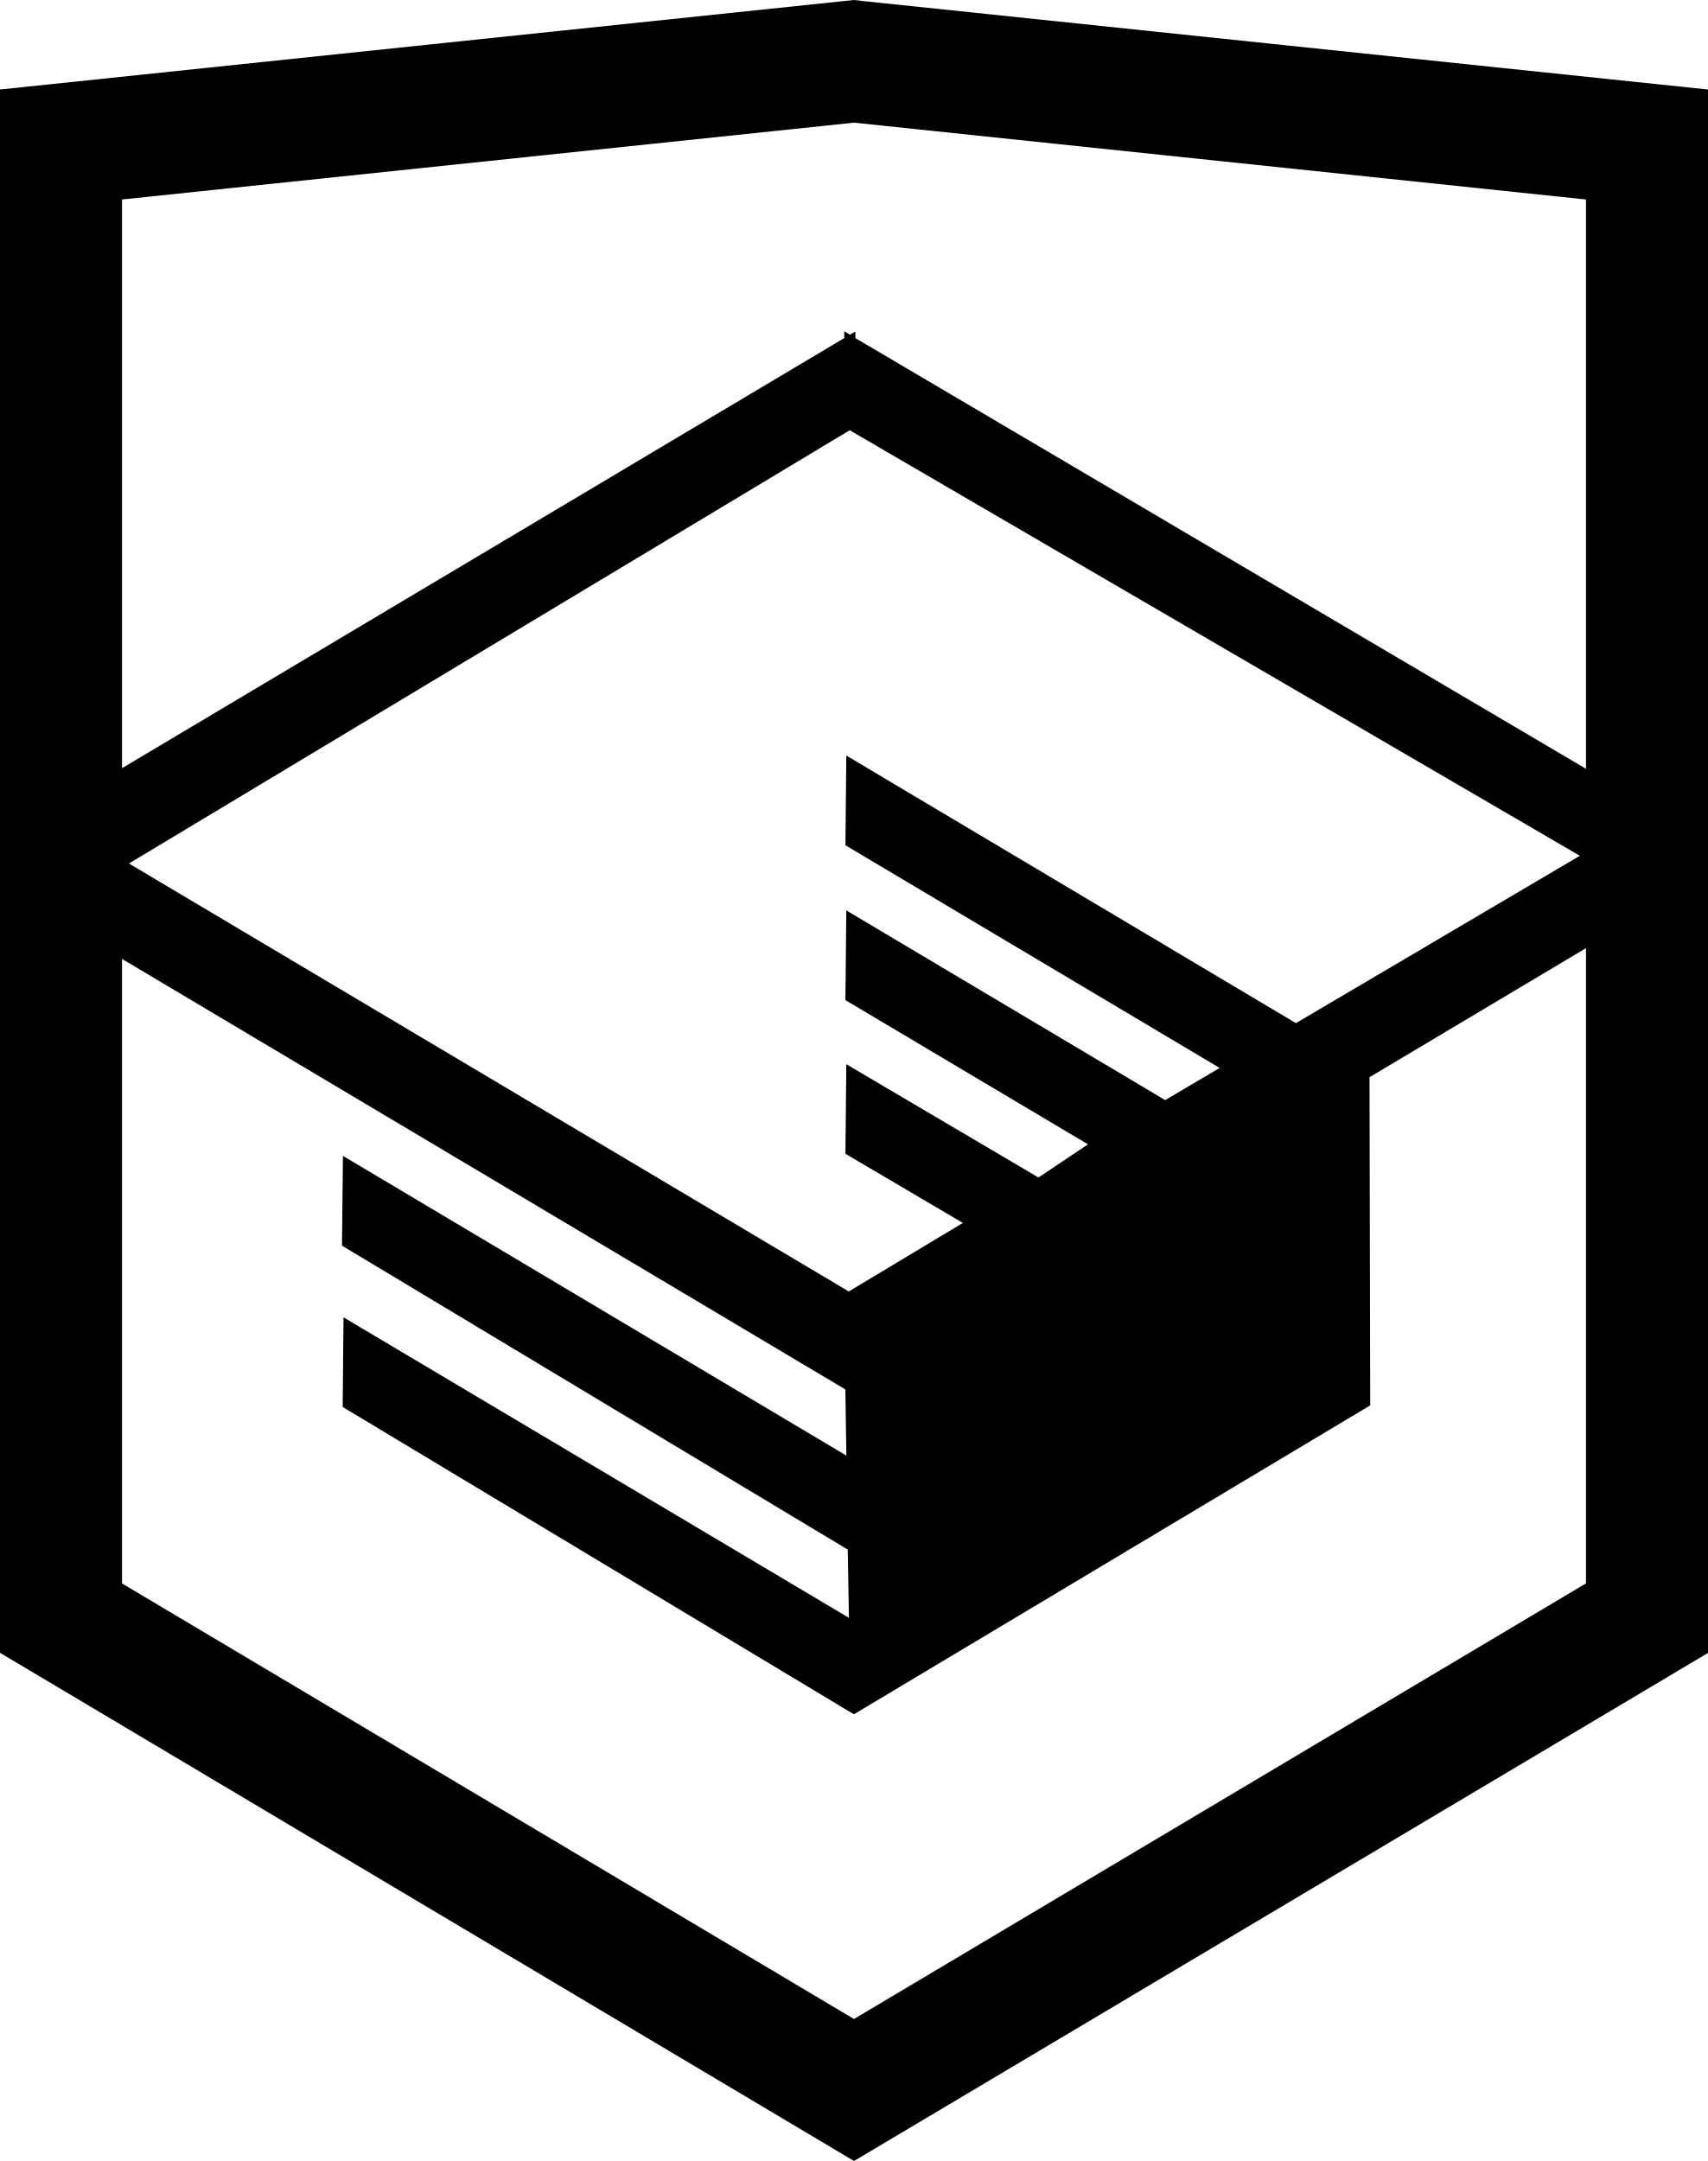
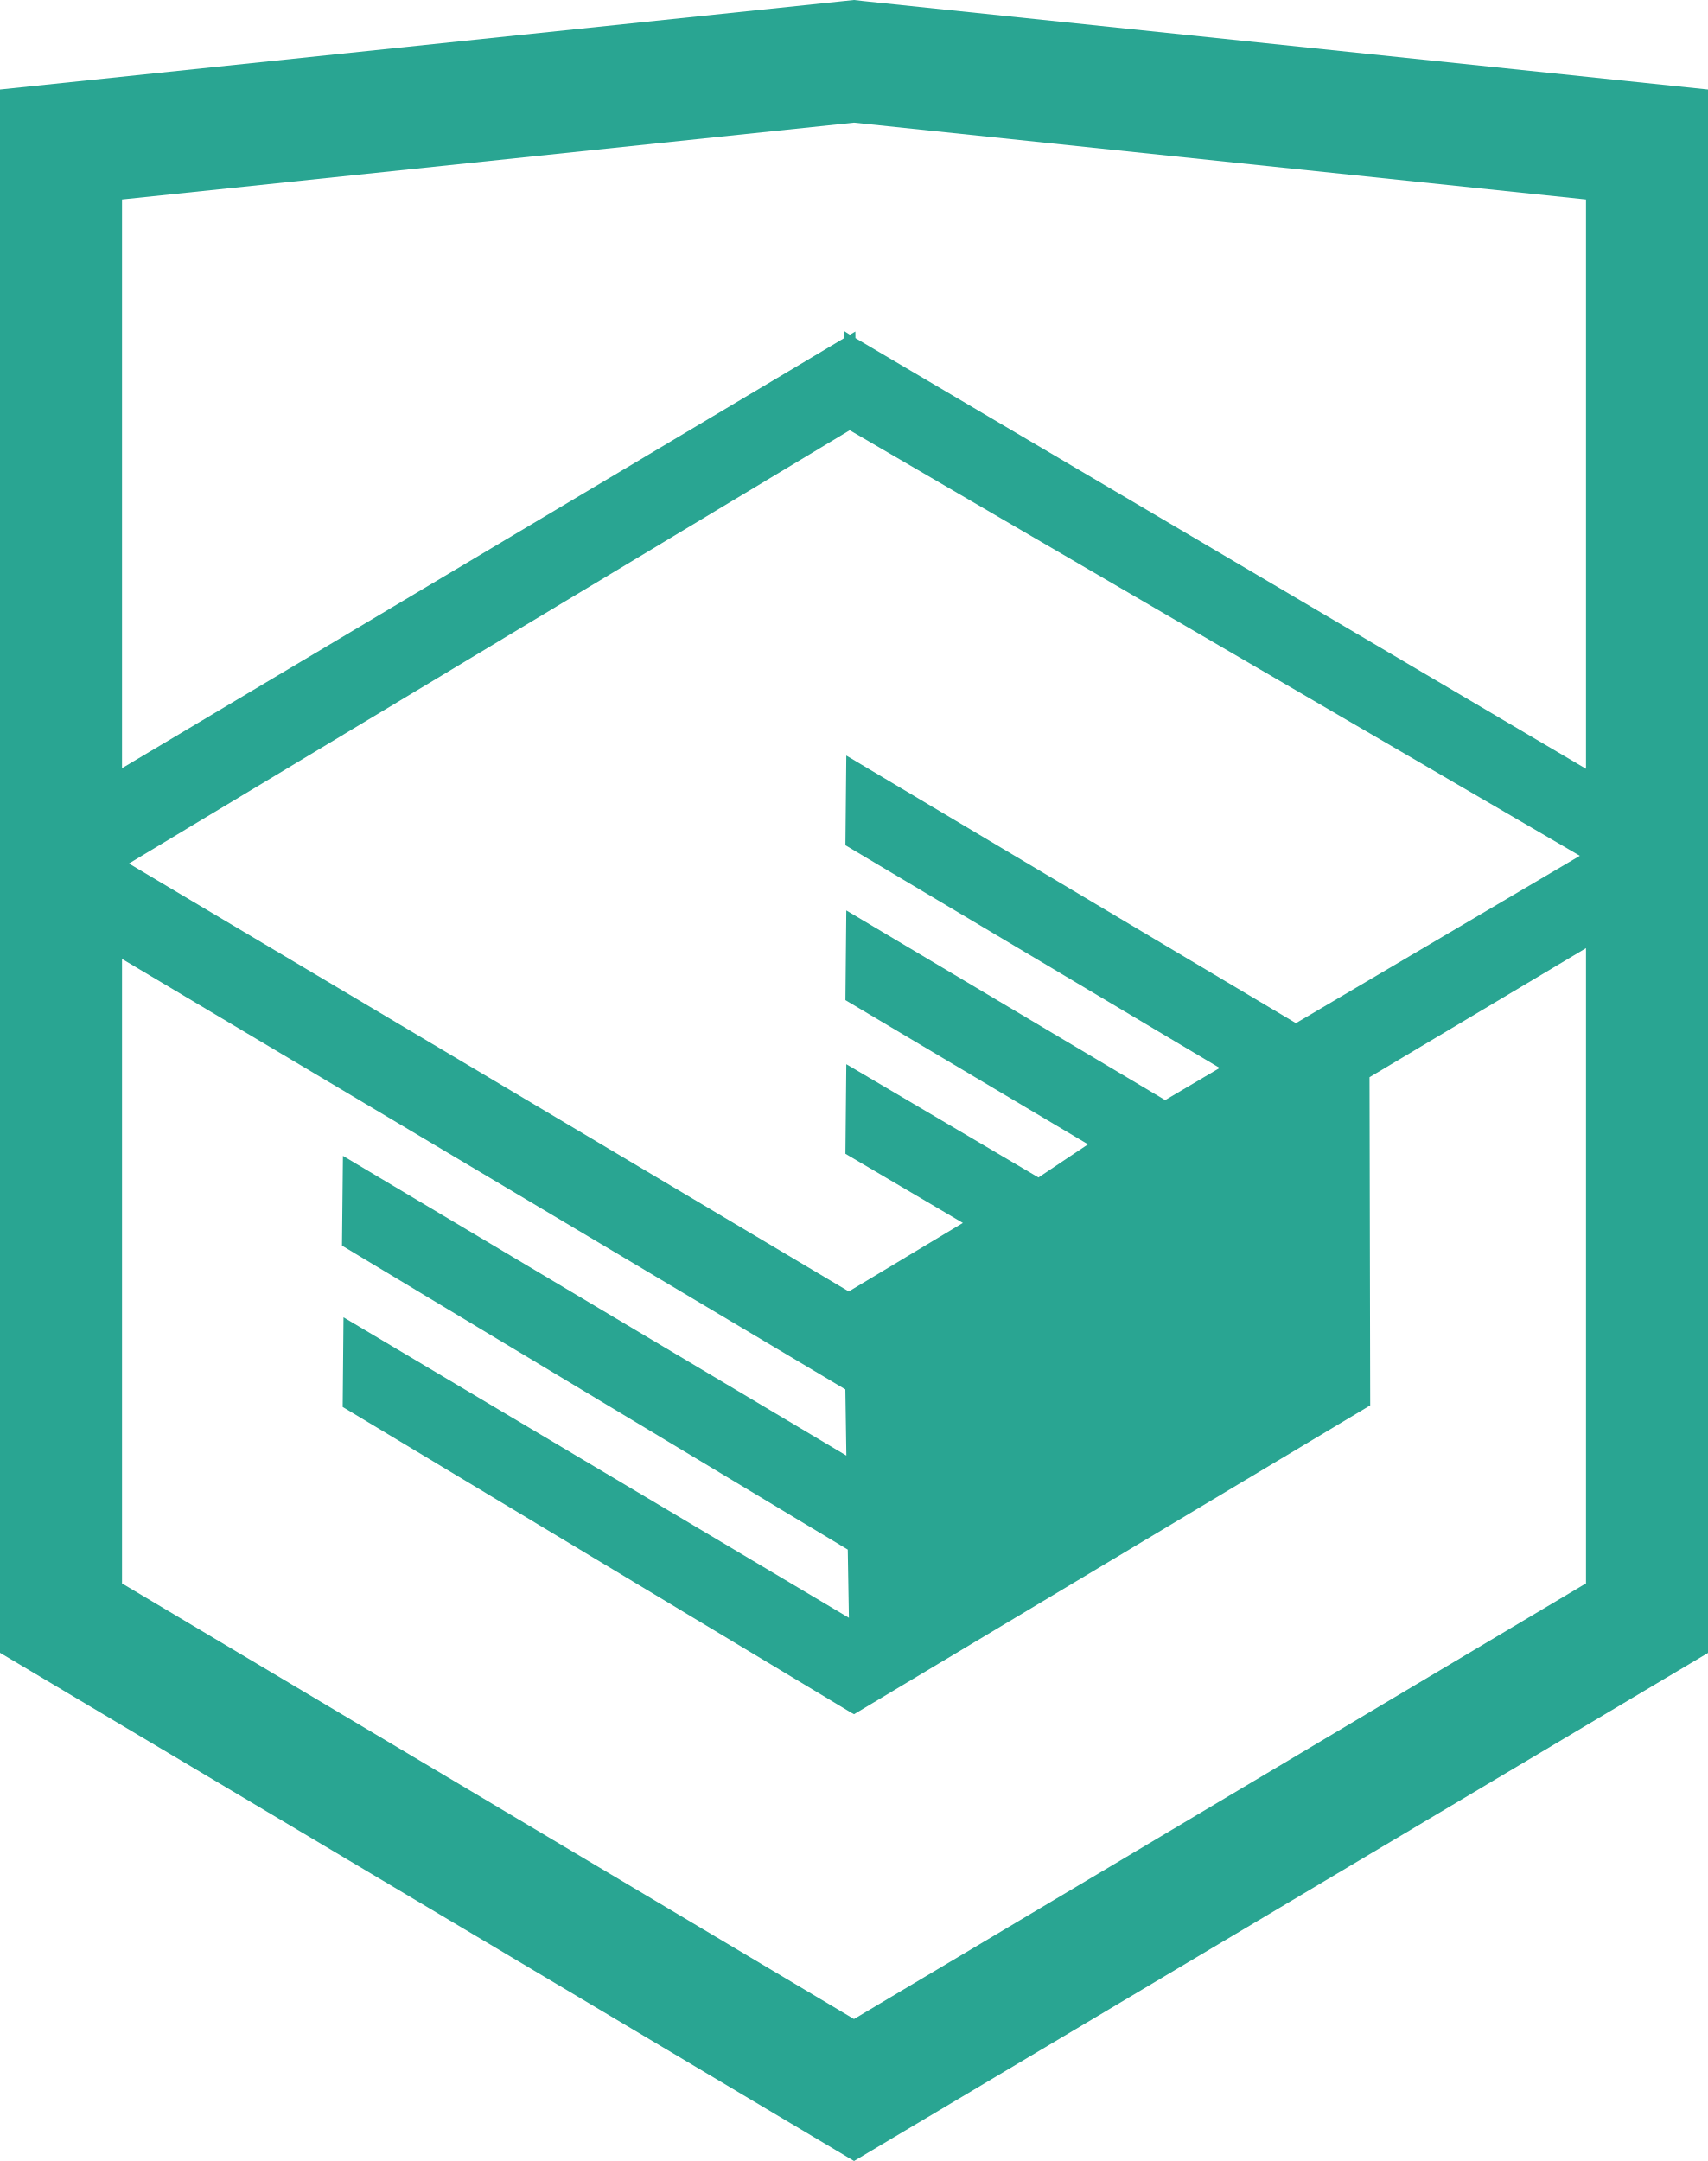
<svg xmlns="http://www.w3.org/2000/svg" version="1.1" id="Layer_1" x="0px" y="0px" width="26.943px" height="34.09px" viewBox="0 0 26.943 34.09" enable-background="new 0 0 26.943 34.09" xml:space="preserve">
-   <path d="M13.62,0.017L13.472,0L0,1.412v24.661l13.473,8.017l13.43-7.99l0.042-0.025V1.412L13.62,0.017z M25.019,12.127L13.495,5.334 L13.494,5.23l-0.087,0.05l-0.088-0.056v0.109L1.925,12.118V3.147l11.548-1.212l11.547,1.212V12.127z M13.405,6.787L24.923,13.5 l-4.479,2.64l-7.093-4.221l-0.014,1.415l5.904,3.513l-0.86,0.507l-5.03-2.992l-0.014,1.415l3.827,2.275l-0.782,0.523l-3.031-1.787 l-0.014,1.413l1.853,1.091l-1.8,1.081L2.034,13.622L13.405,6.787z M1.925,15.127l11.411,6.791l0.016,1.044L5.41,18.234L5.395,19.65 l7.979,4.795l0.018,1.076l-7.973-4.74l-0.013,1.414l8.021,4.822l0.046,0.025l8.143-4.872l-0.011-5.177l3.415-2.036v10.021 L13.472,31.85L1.925,24.979V15.127z" />
+   <path fill="#29a592" d="M13.62,0.017L13.472,0L0,1.412v24.661l13.473,8.017l13.43-7.99l0.042-0.025V1.412L13.62,0.017z M25.019,12.127L13.495,5.334 L13.494,5.23l-0.087,0.05l-0.088-0.056v0.109L1.925,12.118V3.147l11.548-1.212l11.547,1.212V12.127z M13.405,6.787L24.923,13.5 l-4.479,2.64l-7.093-4.221l-0.014,1.415l5.904,3.513l-0.86,0.507l-5.03-2.992l-0.014,1.415l3.827,2.275l-0.782,0.523l-3.031-1.787 l-0.014,1.413l1.853,1.091l-1.8,1.081L2.034,13.622L13.405,6.787z M1.925,15.127l11.411,6.791l0.016,1.044L5.41,18.234L5.395,19.65 l7.979,4.795l0.018,1.076l-7.973-4.74l-0.013,1.414l8.021,4.822l0.046,0.025l8.143-4.872l-0.011-5.177l3.415-2.036v10.021 L13.472,31.85L1.925,24.979V15.127z" />
</svg>
